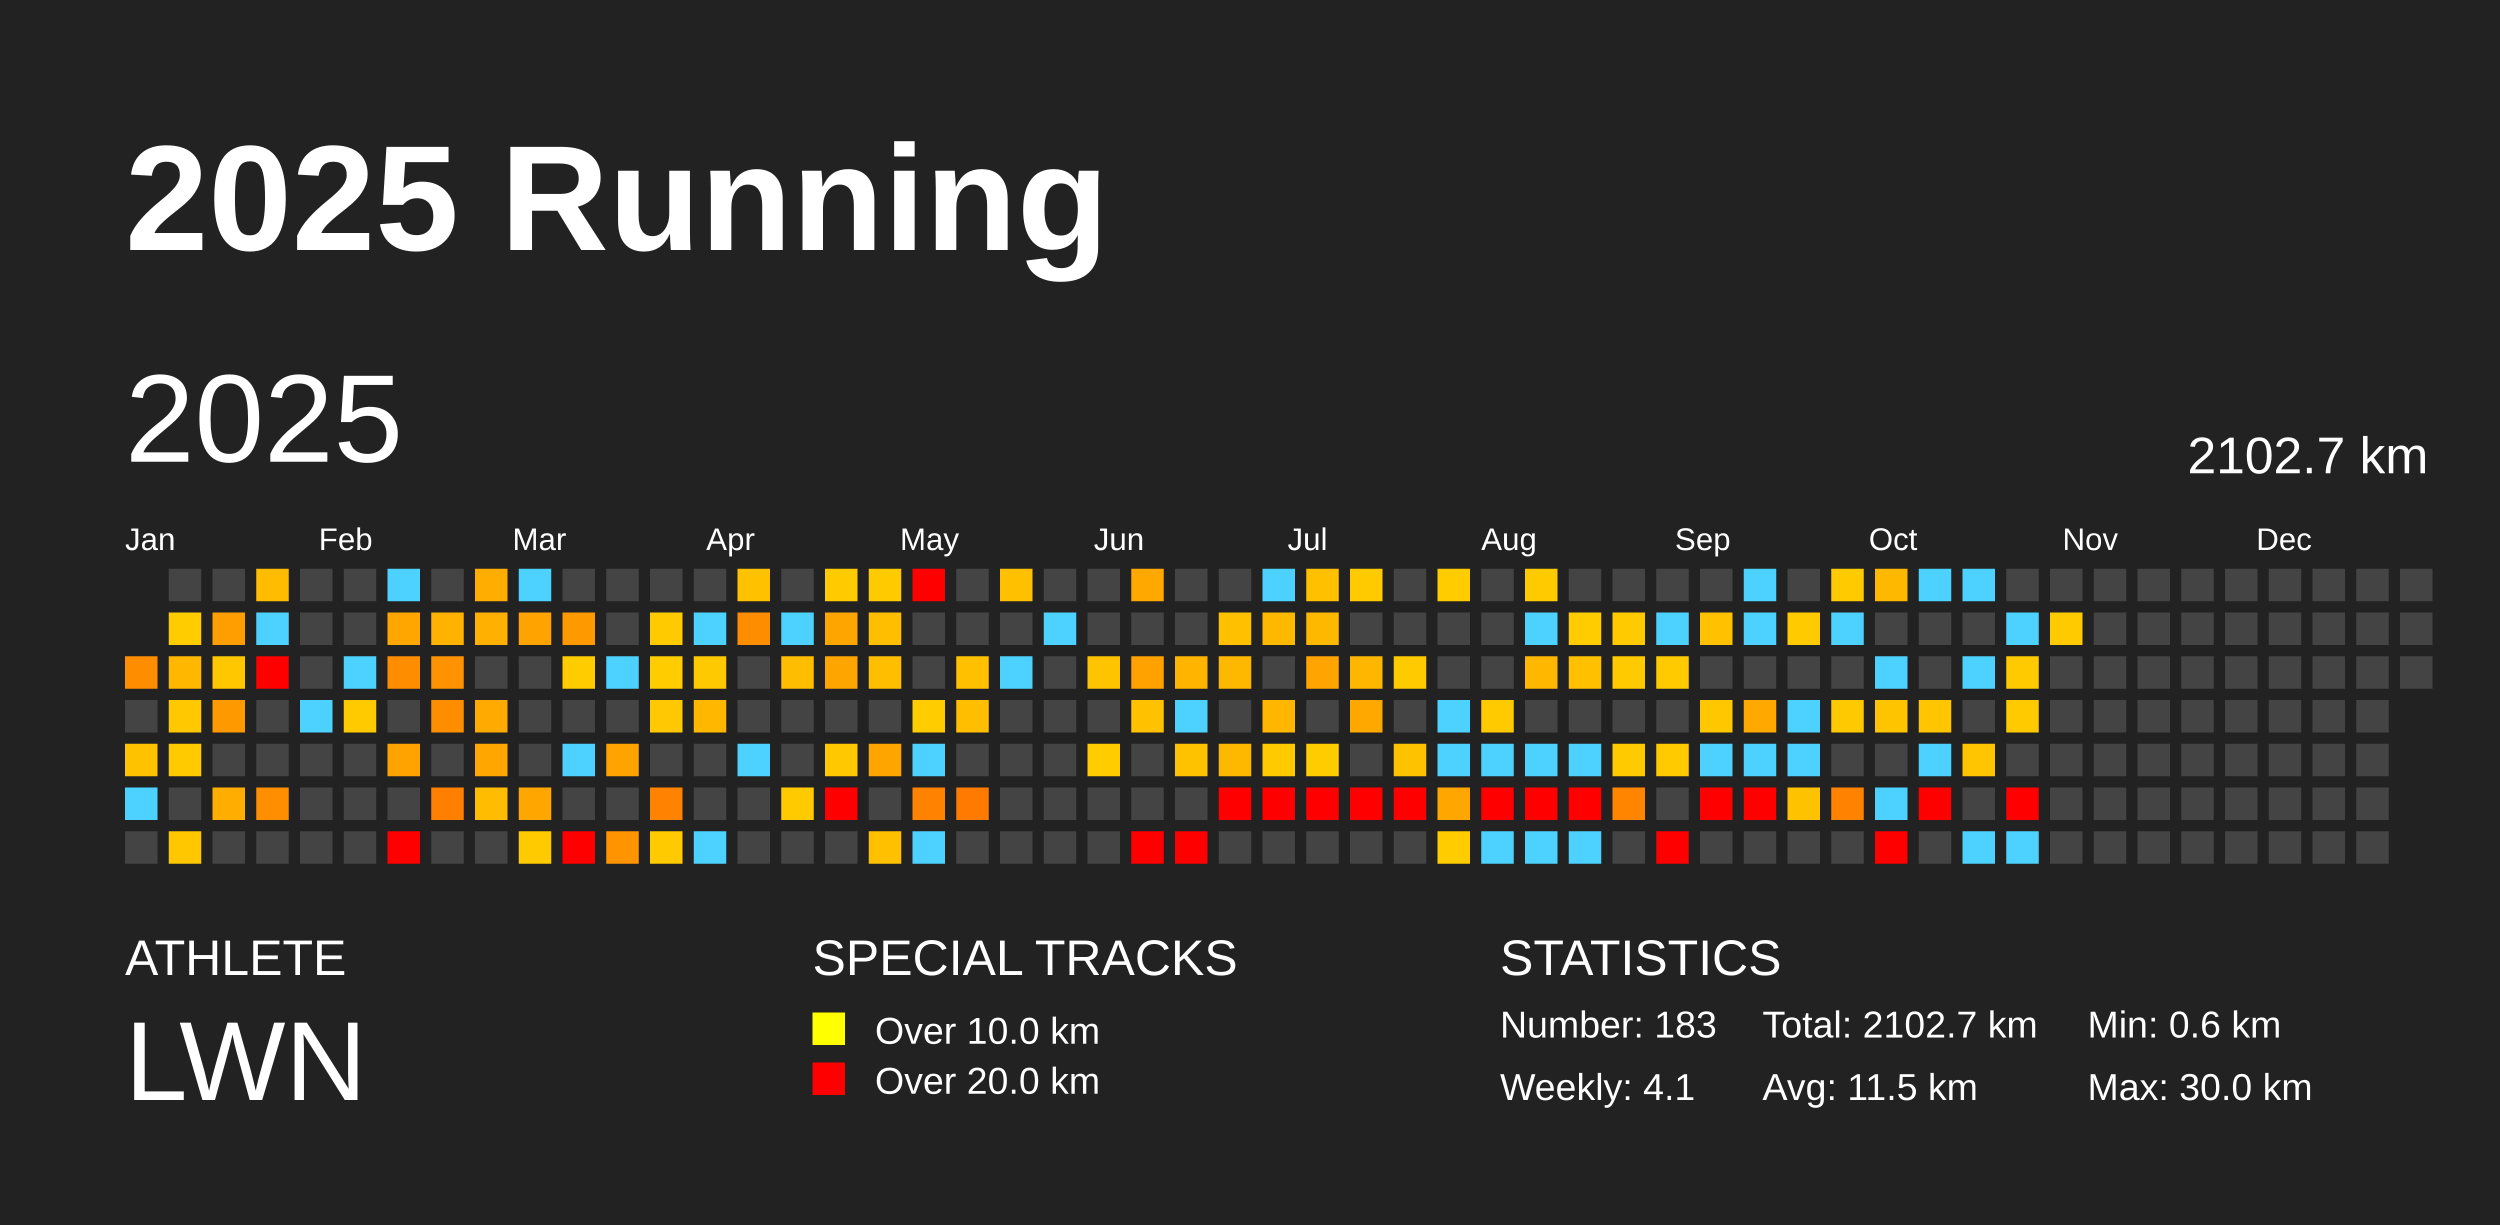
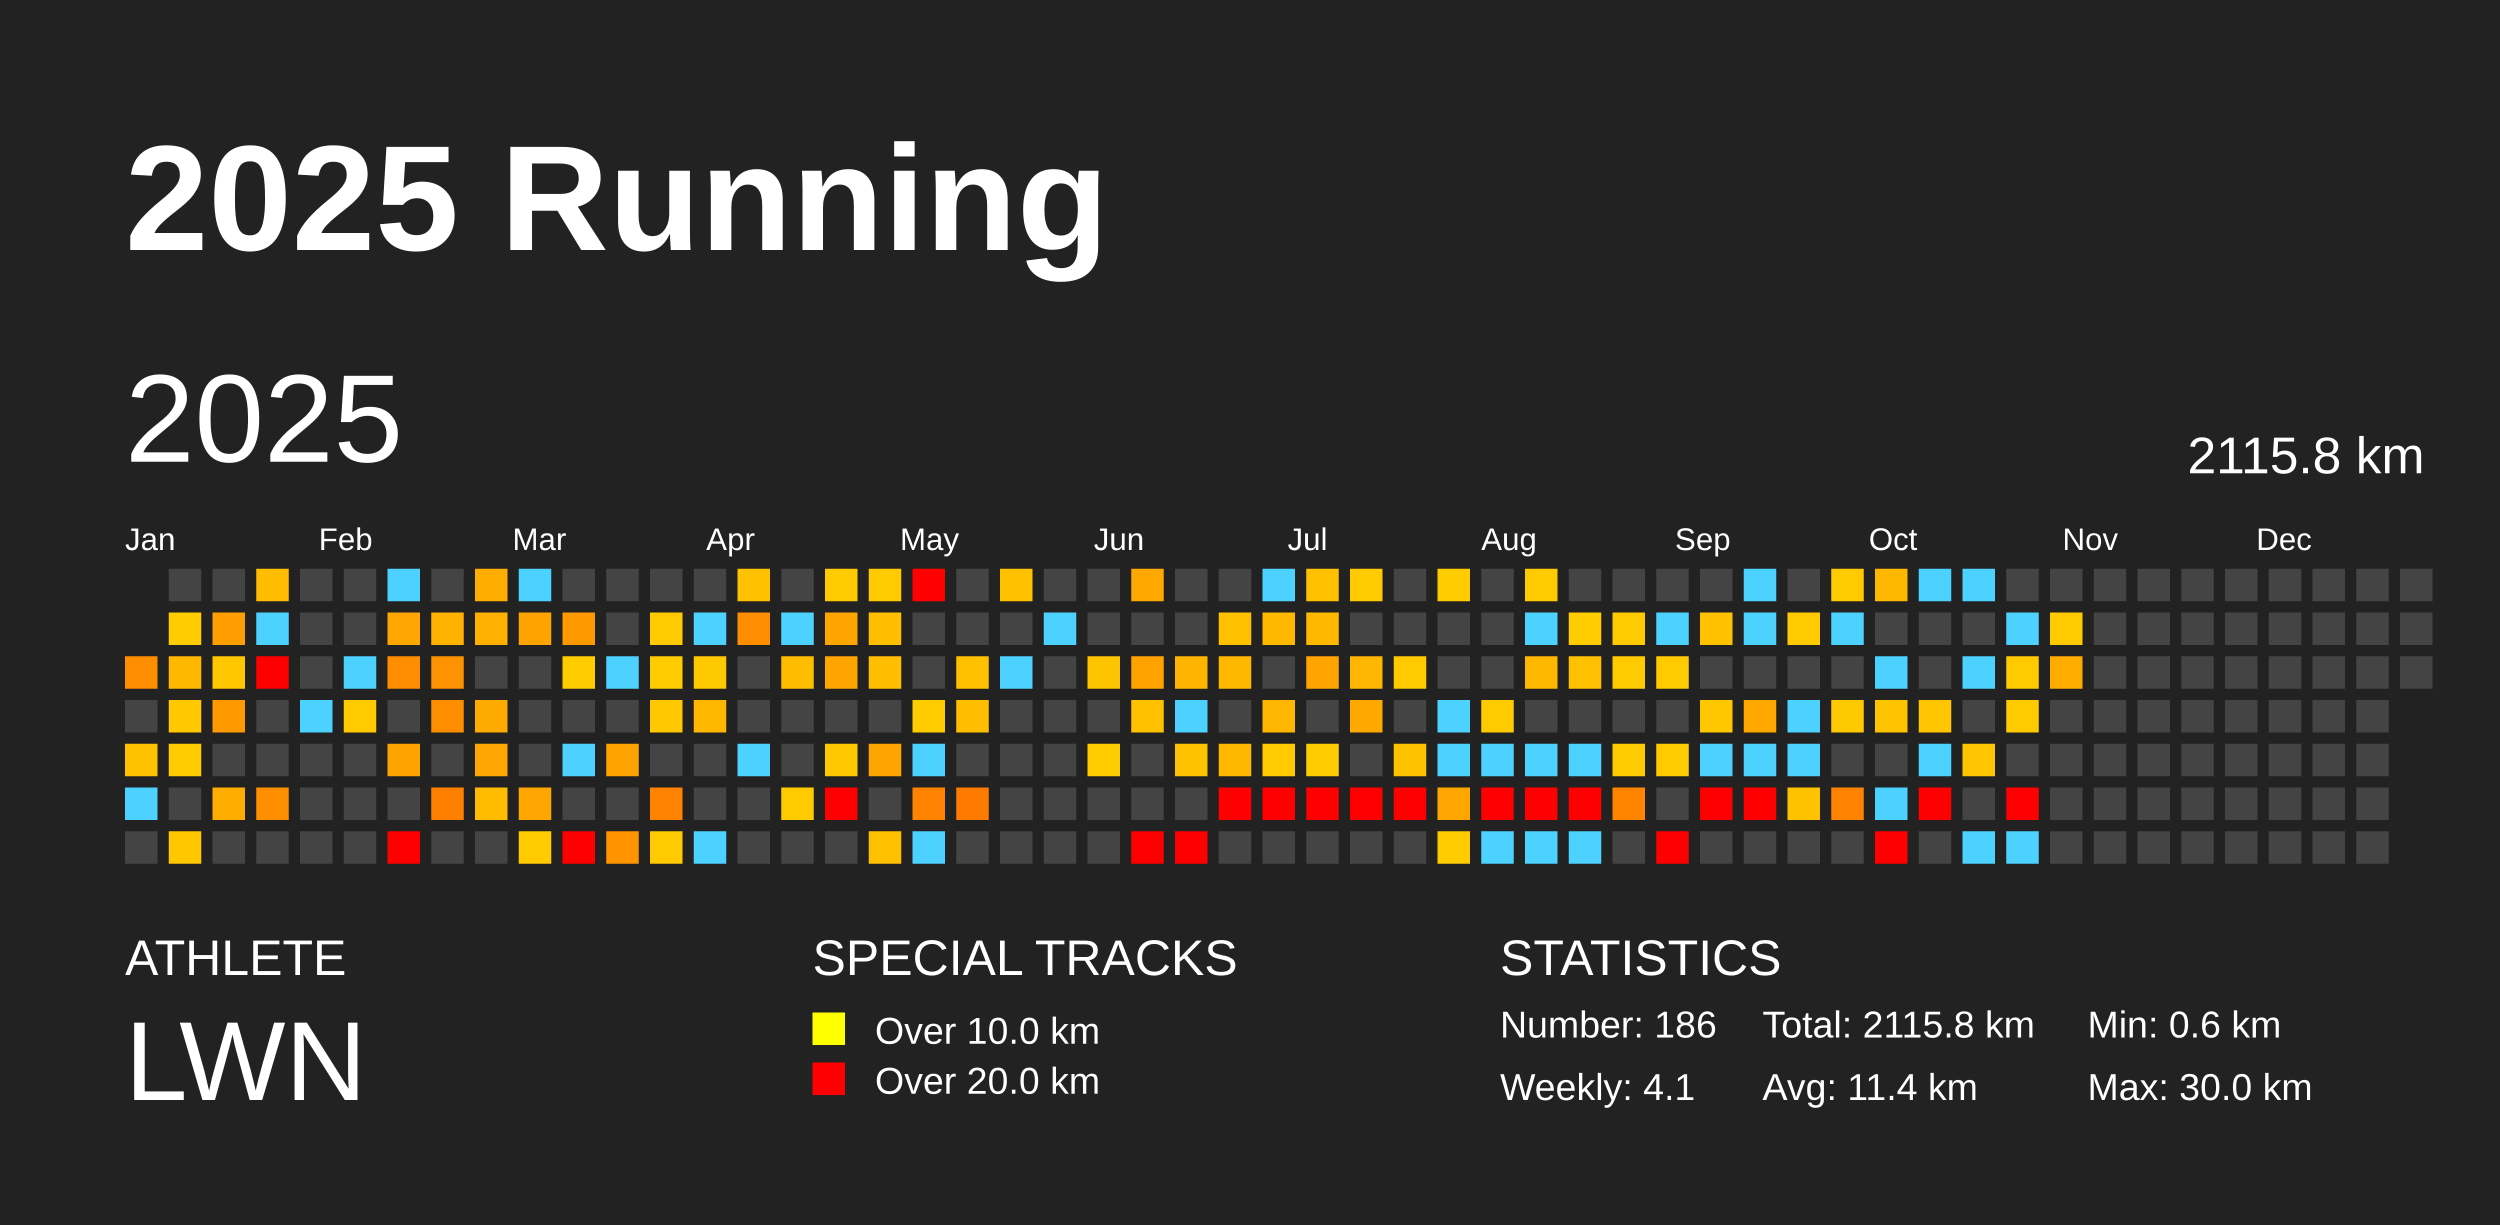
<svg xmlns="http://www.w3.org/2000/svg" baseProfile="full" height="98mm" version="1.1" viewBox="0,0,200,98" width="200mm">
  <defs />
  <rect fill="#222222" height="98" width="200" x="0" y="0" />
  <text fill="#FFFFFF" style="font-size:12px; font-family:Arial; font-weight:bold;" x="10" y="20">2025 Running</text>
  <text fill="#FFFFFF" style="font-size:4px; font-family:Arial" x="10" y="78">ATHLETE</text>
  <text fill="#FFFFFF" style="font-size:9px; font-family:Arial" x="10" y="88">LWN</text>
  <text fill="#FFFFFF" style="font-size:4px; font-family:Arial" x="65" y="78">SPECIAL TRACKS</text>
  <rect fill="yellow" height="2.6" width="2.6" x="65" y="81" />
  <text fill="#FFFFFF" style="font-size:3px; font-family:Arial" x="70" y="83.5">Over 10.0 km</text>
  <rect fill="red" height="2.6" width="2.6" x="65" y="85" />
  <text fill="#FFFFFF" style="font-size:3px; font-family:Arial" x="70" y="87.5">Over 20.0 km</text>
  <text fill="#FFFFFF" style="font-size:4px; font-family:Arial" x="120" y="78">STATISTICS</text>
-   <text fill="#FFFFFF" style="font-size:3px; font-family:Arial" x="120" y="83">Number: 183</text>
+   <text fill="#FFFFFF" style="font-size:3px; font-family:Arial" x="120" y="83">Number: 186</text>
  <text fill="#FFFFFF" style="font-size:3px; font-family:Arial" x="120" y="88">Weekly: 4.1</text>
-   <text fill="#FFFFFF" style="font-size:3px; font-family:Arial" x="141" y="83">Total: 2102.7 km</text>
-   <text fill="#FFFFFF" style="font-size:3px; font-family:Arial" x="141" y="88">Avg: 11.5 km</text>
+   <text fill="#FFFFFF" style="font-size:3px; font-family:Arial" x="141" y="83">Total: 2115.8 km</text>
+   <text fill="#FFFFFF" style="font-size:3px; font-family:Arial" x="141" y="88">Avg: 11.4 km</text>
  <text fill="#FFFFFF" style="font-size:3px; font-family:Arial" x="167" y="83">Min: 0.6 km</text>
  <text fill="#FFFFFF" style="font-size:3px; font-family:Arial" x="167" y="88">Max: 30.0 km</text>
  <text dominant-baseline="hanging" fill="#FFFFFF" style="font-size:10.0px; font-family:Arial;" x="10" y="30">2025</text>
-   <text dominant-baseline="hanging" fill="#FFFFFF" style="font-size:4.125px; font-family:Arial;" x="175" y="35">2102.7 km</text>
+   <text dominant-baseline="hanging" fill="#FFFFFF" style="font-size:4.125px; font-family:Arial;" x="175" y="35">2115.8 km</text>
  <text fill="#FFFFFF" style="font-size:2.5px; font-family:Arial" x="10.0" y="44">Jan</text>
  <text fill="#FFFFFF" style="font-size:2.5px; font-family:Arial" x="25.5" y="44">Feb</text>
  <text fill="#FFFFFF" style="font-size:2.5px; font-family:Arial" x="41.0" y="44">Mar</text>
  <text fill="#FFFFFF" style="font-size:2.5px; font-family:Arial" x="56.5" y="44">Apr</text>
  <text fill="#FFFFFF" style="font-size:2.5px; font-family:Arial" x="72.0" y="44">May</text>
  <text fill="#FFFFFF" style="font-size:2.5px; font-family:Arial" x="87.5" y="44">Jun</text>
  <text fill="#FFFFFF" style="font-size:2.5px; font-family:Arial" x="103.0" y="44">Jul</text>
  <text fill="#FFFFFF" style="font-size:2.5px; font-family:Arial" x="118.5" y="44">Aug</text>
  <text fill="#FFFFFF" style="font-size:2.5px; font-family:Arial" x="134.0" y="44">Sep</text>
  <text fill="#FFFFFF" style="font-size:2.5px; font-family:Arial" x="149.5" y="44">Oct</text>
  <text fill="#FFFFFF" style="font-size:2.5px; font-family:Arial" x="165.0" y="44">Nov</text>
  <text fill="#FFFFFF" style="font-size:2.5px; font-family:Arial" x="180.5" y="44">Dec</text>
  <rect fill="#ff8d00" height="2.6" width="2.6" x="10.0" y="52.5" />
  <rect fill="#444444" height="2.6" width="2.6" x="10.0" y="56.0" />
  <rect fill="#ffc200" height="2.6" width="2.6" x="10.0" y="59.5" />
  <rect fill="#4dd2ff" height="2.6" width="2.6" x="10.0" y="63.0" />
  <rect fill="#444444" height="2.6" width="2.6" x="10.0" y="66.5" />
  <rect fill="#444444" height="2.6" width="2.6" x="13.5" y="45.5" />
  <rect fill="#ffcc00" height="2.6" width="2.6" x="13.5" y="49.0" />
  <rect fill="#ffb700" height="2.6" width="2.6" x="13.5" y="52.5" />
  <rect fill="#ffc800" height="2.6" width="2.6" x="13.5" y="56.0" />
  <rect fill="#ffca00" height="2.6" width="2.6" x="13.5" y="59.5" />
  <rect fill="#444444" height="2.6" width="2.6" x="13.5" y="63.0" />
  <rect fill="#ffc700" height="2.6" width="2.6" x="13.5" y="66.5" />
  <rect fill="#444444" height="2.6" width="2.6" x="17.0" y="45.5" />
  <rect fill="#ff9e00" height="2.6" width="2.6" x="17.0" y="49.0" />
  <rect fill="#ffc700" height="2.6" width="2.6" x="17.0" y="52.5" />
  <rect fill="#ff9900" height="2.6" width="2.6" x="17.0" y="56.0" />
  <rect fill="#444444" height="2.6" width="2.6" x="17.0" y="59.5" />
  <rect fill="#ffad00" height="2.6" width="2.6" x="17.0" y="63.0" />
  <rect fill="#444444" height="2.6" width="2.6" x="17.0" y="66.5" />
  <rect fill="#ffbc00" height="2.6" width="2.6" x="20.5" y="45.5" />
  <rect fill="#4dd2ff" height="2.6" width="2.6" x="20.5" y="49.0" />
  <rect fill="red" height="2.6" width="2.6" x="20.5" y="52.5" />
  <rect fill="#444444" height="2.6" width="2.6" x="20.5" y="56.0" />
  <rect fill="#444444" height="2.6" width="2.6" x="20.5" y="59.5" />
  <rect fill="#ff8e00" height="2.6" width="2.6" x="20.5" y="63.0" />
  <rect fill="#444444" height="2.6" width="2.6" x="20.5" y="66.5" />
  <rect fill="#444444" height="2.6" width="2.6" x="24.0" y="45.5" />
  <rect fill="#444444" height="2.6" width="2.6" x="24.0" y="49.0" />
  <rect fill="#444444" height="2.6" width="2.6" x="24.0" y="52.5" />
  <rect fill="#4dd2ff" height="2.6" width="2.6" x="24.0" y="56.0" />
  <rect fill="#444444" height="2.6" width="2.6" x="24.0" y="59.5" />
  <rect fill="#444444" height="2.6" width="2.6" x="24.0" y="63.0" />
  <rect fill="#444444" height="2.6" width="2.6" x="24.0" y="66.5" />
  <rect fill="#444444" height="2.6" width="2.6" x="27.5" y="45.5" />
  <rect fill="#444444" height="2.6" width="2.6" x="27.5" y="49.0" />
  <rect fill="#4dd2ff" height="2.6" width="2.6" x="27.5" y="52.5" />
  <rect fill="#ffcb00" height="2.6" width="2.6" x="27.5" y="56.0" />
  <rect fill="#444444" height="2.6" width="2.6" x="27.5" y="59.5" />
  <rect fill="#444444" height="2.6" width="2.6" x="27.5" y="63.0" />
  <rect fill="#444444" height="2.6" width="2.6" x="27.5" y="66.5" />
  <rect fill="#4dd2ff" height="2.6" width="2.6" x="31.0" y="45.5" />
  <rect fill="#ffa700" height="2.6" width="2.6" x="31.0" y="49.0" />
  <rect fill="#ff8d00" height="2.6" width="2.6" x="31.0" y="52.5" />
  <rect fill="#444444" height="2.6" width="2.6" x="31.0" y="56.0" />
  <rect fill="#ffa300" height="2.6" width="2.6" x="31.0" y="59.5" />
  <rect fill="#444444" height="2.6" width="2.6" x="31.0" y="63.0" />
  <rect fill="red" height="2.6" width="2.6" x="31.0" y="66.5" />
  <rect fill="#444444" height="2.6" width="2.6" x="34.5" y="45.5" />
  <rect fill="#ffb200" height="2.6" width="2.6" x="34.5" y="49.0" />
  <rect fill="#ff9200" height="2.6" width="2.6" x="34.5" y="52.5" />
  <rect fill="#ff8d00" height="2.6" width="2.6" x="34.5" y="56.0" />
  <rect fill="#444444" height="2.6" width="2.6" x="34.5" y="59.5" />
  <rect fill="#ff8000" height="2.6" width="2.6" x="34.5" y="63.0" />
  <rect fill="#444444" height="2.6" width="2.6" x="34.5" y="66.5" />
  <rect fill="#ffae00" height="2.6" width="2.6" x="38.0" y="45.5" />
  <rect fill="#ffb000" height="2.6" width="2.6" x="38.0" y="49.0" />
  <rect fill="#444444" height="2.6" width="2.6" x="38.0" y="52.5" />
  <rect fill="#ffaa00" height="2.6" width="2.6" x="38.0" y="56.0" />
  <rect fill="#ffa700" height="2.6" width="2.6" x="38.0" y="59.5" />
  <rect fill="#ffbc00" height="2.6" width="2.6" x="38.0" y="63.0" />
  <rect fill="#444444" height="2.6" width="2.6" x="38.0" y="66.5" />
  <rect fill="#4dd2ff" height="2.6" width="2.6" x="41.5" y="45.5" />
  <rect fill="#ffa300" height="2.6" width="2.6" x="41.5" y="49.0" />
  <rect fill="#444444" height="2.6" width="2.6" x="41.5" y="52.5" />
  <rect fill="#444444" height="2.6" width="2.6" x="41.5" y="56.0" />
  <rect fill="#444444" height="2.6" width="2.6" x="41.5" y="59.5" />
  <rect fill="#ffa600" height="2.6" width="2.6" x="41.5" y="63.0" />
  <rect fill="#ffca00" height="2.6" width="2.6" x="41.5" y="66.5" />
  <rect fill="#444444" height="2.6" width="2.6" x="45.0" y="45.5" />
  <rect fill="#ff9900" height="2.6" width="2.6" x="45.0" y="49.0" />
  <rect fill="#ffcc00" height="2.6" width="2.6" x="45.0" y="52.5" />
  <rect fill="#444444" height="2.6" width="2.6" x="45.0" y="56.0" />
  <rect fill="#4dd2ff" height="2.6" width="2.6" x="45.0" y="59.5" />
  <rect fill="#444444" height="2.6" width="2.6" x="45.0" y="63.0" />
  <rect fill="red" height="2.6" width="2.6" x="45.0" y="66.5" />
  <rect fill="#444444" height="2.6" width="2.6" x="48.5" y="45.5" />
  <rect fill="#444444" height="2.6" width="2.6" x="48.5" y="49.0" />
  <rect fill="#4dd2ff" height="2.6" width="2.6" x="48.5" y="52.5" />
  <rect fill="#444444" height="2.6" width="2.6" x="48.5" y="56.0" />
  <rect fill="#ffa300" height="2.6" width="2.6" x="48.5" y="59.5" />
  <rect fill="#444444" height="2.6" width="2.6" x="48.5" y="63.0" />
  <rect fill="#ff9400" height="2.6" width="2.6" x="48.5" y="66.5" />
  <rect fill="#444444" height="2.6" width="2.6" x="52.0" y="45.5" />
  <rect fill="#ffcb00" height="2.6" width="2.6" x="52.0" y="49.0" />
  <rect fill="#ffcc00" height="2.6" width="2.6" x="52.0" y="52.5" />
  <rect fill="#ffc800" height="2.6" width="2.6" x="52.0" y="56.0" />
  <rect fill="#444444" height="2.6" width="2.6" x="52.0" y="59.5" />
  <rect fill="#ff8200" height="2.6" width="2.6" x="52.0" y="63.0" />
  <rect fill="#ffca00" height="2.6" width="2.6" x="52.0" y="66.5" />
  <rect fill="#444444" height="2.6" width="2.6" x="55.5" y="45.5" />
  <rect fill="#4dd2ff" height="2.6" width="2.6" x="55.5" y="49.0" />
  <rect fill="#ffc900" height="2.6" width="2.6" x="55.5" y="52.5" />
  <rect fill="#ffb700" height="2.6" width="2.6" x="55.5" y="56.0" />
  <rect fill="#444444" height="2.6" width="2.6" x="55.5" y="59.5" />
  <rect fill="#444444" height="2.6" width="2.6" x="55.5" y="63.0" />
  <rect fill="#4dd2ff" height="2.6" width="2.6" x="55.5" y="66.5" />
  <rect fill="#ffc100" height="2.6" width="2.6" x="59.0" y="45.5" />
  <rect fill="#ff8d00" height="2.6" width="2.6" x="59.0" y="49.0" />
  <rect fill="#444444" height="2.6" width="2.6" x="59.0" y="52.5" />
  <rect fill="#444444" height="2.6" width="2.6" x="59.0" y="56.0" />
  <rect fill="#4dd2ff" height="2.6" width="2.6" x="59.0" y="59.5" />
  <rect fill="#444444" height="2.6" width="2.6" x="59.0" y="63.0" />
  <rect fill="#444444" height="2.6" width="2.6" x="59.0" y="66.5" />
  <rect fill="#444444" height="2.6" width="2.6" x="62.5" y="45.5" />
  <rect fill="#4dd2ff" height="2.6" width="2.6" x="62.5" y="49.0" />
  <rect fill="#ffbd00" height="2.6" width="2.6" x="62.5" y="52.5" />
  <rect fill="#444444" height="2.6" width="2.6" x="62.5" y="56.0" />
  <rect fill="#444444" height="2.6" width="2.6" x="62.5" y="59.5" />
  <rect fill="#ffcb00" height="2.6" width="2.6" x="62.5" y="63.0" />
  <rect fill="#444444" height="2.6" width="2.6" x="62.5" y="66.5" />
  <rect fill="#ffca00" height="2.6" width="2.6" x="66.0" y="45.5" />
  <rect fill="#ffa500" height="2.6" width="2.6" x="66.0" y="49.0" />
  <rect fill="#ffa500" height="2.6" width="2.6" x="66.0" y="52.5" />
  <rect fill="#444444" height="2.6" width="2.6" x="66.0" y="56.0" />
  <rect fill="#ffc800" height="2.6" width="2.6" x="66.0" y="59.5" />
  <rect fill="red" height="2.6" width="2.6" x="66.0" y="63.0" />
  <rect fill="#444444" height="2.6" width="2.6" x="66.0" y="66.5" />
  <rect fill="#ffca00" height="2.6" width="2.6" x="69.5" y="45.5" />
  <rect fill="#ffbe00" height="2.6" width="2.6" x="69.5" y="49.0" />
  <rect fill="#ffbf00" height="2.6" width="2.6" x="69.5" y="52.5" />
  <rect fill="#444444" height="2.6" width="2.6" x="69.5" y="56.0" />
  <rect fill="#ffa500" height="2.6" width="2.6" x="69.5" y="59.5" />
  <rect fill="#444444" height="2.6" width="2.6" x="69.5" y="63.0" />
  <rect fill="#ffc000" height="2.6" width="2.6" x="69.5" y="66.5" />
  <rect fill="red" height="2.6" width="2.6" x="73.0" y="45.5" />
  <rect fill="#444444" height="2.6" width="2.6" x="73.0" y="49.0" />
  <rect fill="#444444" height="2.6" width="2.6" x="73.0" y="52.5" />
  <rect fill="#ffcc00" height="2.6" width="2.6" x="73.0" y="56.0" />
  <rect fill="#4dd2ff" height="2.6" width="2.6" x="73.0" y="59.5" />
  <rect fill="#ff8300" height="2.6" width="2.6" x="73.0" y="63.0" />
  <rect fill="#4dd2ff" height="2.6" width="2.6" x="73.0" y="66.5" />
  <rect fill="#444444" height="2.6" width="2.6" x="76.5" y="45.5" />
  <rect fill="#444444" height="2.6" width="2.6" x="76.5" y="49.0" />
  <rect fill="#ffc000" height="2.6" width="2.6" x="76.5" y="52.5" />
  <rect fill="#ffbf00" height="2.6" width="2.6" x="76.5" y="56.0" />
  <rect fill="#444444" height="2.6" width="2.6" x="76.5" y="59.5" />
  <rect fill="#ff7a00" height="2.6" width="2.6" x="76.5" y="63.0" />
  <rect fill="#444444" height="2.6" width="2.6" x="76.5" y="66.5" />
  <rect fill="#ffc000" height="2.6" width="2.6" x="80.0" y="45.5" />
  <rect fill="#444444" height="2.6" width="2.6" x="80.0" y="49.0" />
  <rect fill="#4dd2ff" height="2.6" width="2.6" x="80.0" y="52.5" />
  <rect fill="#444444" height="2.6" width="2.6" x="80.0" y="56.0" />
  <rect fill="#444444" height="2.6" width="2.6" x="80.0" y="59.5" />
  <rect fill="#444444" height="2.6" width="2.6" x="80.0" y="63.0" />
  <rect fill="#444444" height="2.6" width="2.6" x="80.0" y="66.5" />
  <rect fill="#444444" height="2.6" width="2.6" x="83.5" y="45.5" />
  <rect fill="#4dd2ff" height="2.6" width="2.6" x="83.5" y="49.0" />
  <rect fill="#444444" height="2.6" width="2.6" x="83.5" y="52.5" />
  <rect fill="#444444" height="2.6" width="2.6" x="83.5" y="56.0" />
  <rect fill="#444444" height="2.6" width="2.6" x="83.5" y="59.5" />
  <rect fill="#444444" height="2.6" width="2.6" x="83.5" y="63.0" />
  <rect fill="#444444" height="2.6" width="2.6" x="83.5" y="66.5" />
  <rect fill="#444444" height="2.6" width="2.6" x="87.0" y="45.5" />
  <rect fill="#444444" height="2.6" width="2.6" x="87.0" y="49.0" />
  <rect fill="#ffc400" height="2.6" width="2.6" x="87.0" y="52.5" />
  <rect fill="#444444" height="2.6" width="2.6" x="87.0" y="56.0" />
  <rect fill="#ffcc00" height="2.6" width="2.6" x="87.0" y="59.5" />
  <rect fill="#444444" height="2.6" width="2.6" x="87.0" y="63.0" />
  <rect fill="#444444" height="2.6" width="2.6" x="87.0" y="66.5" />
  <rect fill="#ffa800" height="2.6" width="2.6" x="90.5" y="45.5" />
  <rect fill="#444444" height="2.6" width="2.6" x="90.5" y="49.0" />
  <rect fill="#ffa200" height="2.6" width="2.6" x="90.5" y="52.5" />
  <rect fill="#ffc100" height="2.6" width="2.6" x="90.5" y="56.0" />
  <rect fill="#444444" height="2.6" width="2.6" x="90.5" y="59.5" />
  <rect fill="#444444" height="2.6" width="2.6" x="90.5" y="63.0" />
  <rect fill="red" height="2.6" width="2.6" x="90.5" y="66.5" />
  <rect fill="#444444" height="2.6" width="2.6" x="94.0" y="45.5" />
  <rect fill="#444444" height="2.6" width="2.6" x="94.0" y="49.0" />
  <rect fill="#ffb400" height="2.6" width="2.6" x="94.0" y="52.5" />
  <rect fill="#4dd2ff" height="2.6" width="2.6" x="94.0" y="56.0" />
  <rect fill="#ffc200" height="2.6" width="2.6" x="94.0" y="59.5" />
  <rect fill="#444444" height="2.6" width="2.6" x="94.0" y="63.0" />
  <rect fill="red" height="2.6" width="2.6" x="94.0" y="66.5" />
  <rect fill="#444444" height="2.6" width="2.6" x="97.5" y="45.5" />
  <rect fill="#ffc000" height="2.6" width="2.6" x="97.5" y="49.0" />
  <rect fill="#ffb800" height="2.6" width="2.6" x="97.5" y="52.5" />
  <rect fill="#444444" height="2.6" width="2.6" x="97.5" y="56.0" />
  <rect fill="#ffb800" height="2.6" width="2.6" x="97.5" y="59.5" />
  <rect fill="red" height="2.6" width="2.6" x="97.5" y="63.0" />
  <rect fill="#444444" height="2.6" width="2.6" x="97.5" y="66.5" />
  <rect fill="#4dd2ff" height="2.6" width="2.6" x="101.0" y="45.5" />
  <rect fill="#ffb800" height="2.6" width="2.6" x="101.0" y="49.0" />
  <rect fill="#444444" height="2.6" width="2.6" x="101.0" y="52.5" />
  <rect fill="#ffb600" height="2.6" width="2.6" x="101.0" y="56.0" />
  <rect fill="#ffca00" height="2.6" width="2.6" x="101.0" y="59.5" />
  <rect fill="red" height="2.6" width="2.6" x="101.0" y="63.0" />
  <rect fill="#444444" height="2.6" width="2.6" x="101.0" y="66.5" />
  <rect fill="#ffc000" height="2.6" width="2.6" x="104.5" y="45.5" />
  <rect fill="#ffb800" height="2.6" width="2.6" x="104.5" y="49.0" />
  <rect fill="#ffa400" height="2.6" width="2.6" x="104.5" y="52.5" />
  <rect fill="#444444" height="2.6" width="2.6" x="104.5" y="56.0" />
  <rect fill="#ffcc00" height="2.6" width="2.6" x="104.5" y="59.5" />
  <rect fill="red" height="2.6" width="2.6" x="104.5" y="63.0" />
  <rect fill="#444444" height="2.6" width="2.6" x="104.5" y="66.5" />
  <rect fill="#ffcb00" height="2.6" width="2.6" x="108.0" y="45.5" />
  <rect fill="#444444" height="2.6" width="2.6" x="108.0" y="49.0" />
  <rect fill="#ffb600" height="2.6" width="2.6" x="108.0" y="52.5" />
  <rect fill="#ffa900" height="2.6" width="2.6" x="108.0" y="56.0" />
  <rect fill="#444444" height="2.6" width="2.6" x="108.0" y="59.5" />
  <rect fill="red" height="2.6" width="2.6" x="108.0" y="63.0" />
  <rect fill="#444444" height="2.6" width="2.6" x="108.0" y="66.5" />
  <rect fill="#444444" height="2.6" width="2.6" x="111.5" y="45.5" />
  <rect fill="#444444" height="2.6" width="2.6" x="111.5" y="49.0" />
  <rect fill="#ffca00" height="2.6" width="2.6" x="111.5" y="52.5" />
  <rect fill="#444444" height="2.6" width="2.6" x="111.5" y="56.0" />
  <rect fill="#ffc200" height="2.6" width="2.6" x="111.5" y="59.5" />
  <rect fill="red" height="2.6" width="2.6" x="111.5" y="63.0" />
  <rect fill="#444444" height="2.6" width="2.6" x="111.5" y="66.5" />
  <rect fill="#ffcc00" height="2.6" width="2.6" x="115.0" y="45.5" />
  <rect fill="#444444" height="2.6" width="2.6" x="115.0" y="49.0" />
  <rect fill="#444444" height="2.6" width="2.6" x="115.0" y="52.5" />
  <rect fill="#4dd2ff" height="2.6" width="2.6" x="115.0" y="56.0" />
  <rect fill="#4dd2ff" height="2.6" width="2.6" x="115.0" y="59.5" />
  <rect fill="#ffa700" height="2.6" width="2.6" x="115.0" y="63.0" />
  <rect fill="#ffcc00" height="2.6" width="2.6" x="115.0" y="66.5" />
  <rect fill="#444444" height="2.6" width="2.6" x="118.5" y="45.5" />
  <rect fill="#444444" height="2.6" width="2.6" x="118.5" y="49.0" />
  <rect fill="#444444" height="2.6" width="2.6" x="118.5" y="52.5" />
  <rect fill="#ffcb00" height="2.6" width="2.6" x="118.5" y="56.0" />
  <rect fill="#4dd2ff" height="2.6" width="2.6" x="118.5" y="59.5" />
  <rect fill="red" height="2.6" width="2.6" x="118.5" y="63.0" />
  <rect fill="#4dd2ff" height="2.6" width="2.6" x="118.5" y="66.5" />
  <rect fill="#ffcb00" height="2.6" width="2.6" x="122.0" y="45.5" />
  <rect fill="#4dd2ff" height="2.6" width="2.6" x="122.0" y="49.0" />
  <rect fill="#ffb700" height="2.6" width="2.6" x="122.0" y="52.5" />
  <rect fill="#444444" height="2.6" width="2.6" x="122.0" y="56.0" />
  <rect fill="#4dd2ff" height="2.6" width="2.6" x="122.0" y="59.5" />
  <rect fill="red" height="2.6" width="2.6" x="122.0" y="63.0" />
  <rect fill="#4dd2ff" height="2.6" width="2.6" x="122.0" y="66.5" />
  <rect fill="#444444" height="2.6" width="2.6" x="125.5" y="45.5" />
  <rect fill="#ffcc00" height="2.6" width="2.6" x="125.5" y="49.0" />
  <rect fill="#ffc000" height="2.6" width="2.6" x="125.5" y="52.5" />
  <rect fill="#444444" height="2.6" width="2.6" x="125.5" y="56.0" />
  <rect fill="#4dd2ff" height="2.6" width="2.6" x="125.5" y="59.5" />
  <rect fill="red" height="2.6" width="2.6" x="125.5" y="63.0" />
  <rect fill="#4dd2ff" height="2.6" width="2.6" x="125.5" y="66.5" />
  <rect fill="#444444" height="2.6" width="2.6" x="129.0" y="45.5" />
  <rect fill="#ffca00" height="2.6" width="2.6" x="129.0" y="49.0" />
  <rect fill="#ffcb00" height="2.6" width="2.6" x="129.0" y="52.5" />
  <rect fill="#444444" height="2.6" width="2.6" x="129.0" y="56.0" />
  <rect fill="#ffca00" height="2.6" width="2.6" x="129.0" y="59.5" />
  <rect fill="#ff8500" height="2.6" width="2.6" x="129.0" y="63.0" />
  <rect fill="#444444" height="2.6" width="2.6" x="129.0" y="66.5" />
  <rect fill="#444444" height="2.6" width="2.6" x="132.5" y="45.5" />
  <rect fill="#4dd2ff" height="2.6" width="2.6" x="132.5" y="49.0" />
  <rect fill="#ffcb00" height="2.6" width="2.6" x="132.5" y="52.5" />
  <rect fill="#444444" height="2.6" width="2.6" x="132.5" y="56.0" />
  <rect fill="#ffca00" height="2.6" width="2.6" x="132.5" y="59.5" />
  <rect fill="#444444" height="2.6" width="2.6" x="132.5" y="63.0" />
  <rect fill="red" height="2.6" width="2.6" x="132.5" y="66.5" />
  <rect fill="#444444" height="2.6" width="2.6" x="136.0" y="45.5" />
  <rect fill="#ffc100" height="2.6" width="2.6" x="136.0" y="49.0" />
  <rect fill="#444444" height="2.6" width="2.6" x="136.0" y="52.5" />
  <rect fill="#ffc700" height="2.6" width="2.6" x="136.0" y="56.0" />
  <rect fill="#4dd2ff" height="2.6" width="2.6" x="136.0" y="59.5" />
  <rect fill="red" height="2.6" width="2.6" x="136.0" y="63.0" />
  <rect fill="#444444" height="2.6" width="2.6" x="136.0" y="66.5" />
  <rect fill="#4dd2ff" height="2.6" width="2.6" x="139.5" y="45.5" />
  <rect fill="#4dd2ff" height="2.6" width="2.6" x="139.5" y="49.0" />
  <rect fill="#444444" height="2.6" width="2.6" x="139.5" y="52.5" />
  <rect fill="#ffa800" height="2.6" width="2.6" x="139.5" y="56.0" />
  <rect fill="#4dd2ff" height="2.6" width="2.6" x="139.5" y="59.5" />
  <rect fill="red" height="2.6" width="2.6" x="139.5" y="63.0" />
  <rect fill="#444444" height="2.6" width="2.6" x="139.5" y="66.5" />
  <rect fill="#444444" height="2.6" width="2.6" x="143.0" y="45.5" />
  <rect fill="#ffca00" height="2.6" width="2.6" x="143.0" y="49.0" />
  <rect fill="#444444" height="2.6" width="2.6" x="143.0" y="52.5" />
  <rect fill="#4dd2ff" height="2.6" width="2.6" x="143.0" y="56.0" />
  <rect fill="#4dd2ff" height="2.6" width="2.6" x="143.0" y="59.5" />
  <rect fill="#ffc200" height="2.6" width="2.6" x="143.0" y="63.0" />
  <rect fill="#444444" height="2.6" width="2.6" x="143.0" y="66.5" />
  <rect fill="#ffca00" height="2.6" width="2.6" x="146.5" y="45.5" />
  <rect fill="#4dd2ff" height="2.6" width="2.6" x="146.5" y="49.0" />
  <rect fill="#444444" height="2.6" width="2.6" x="146.5" y="52.5" />
  <rect fill="#ffc900" height="2.6" width="2.6" x="146.5" y="56.0" />
  <rect fill="#444444" height="2.6" width="2.6" x="146.5" y="59.5" />
  <rect fill="#ff8300" height="2.6" width="2.6" x="146.5" y="63.0" />
  <rect fill="#444444" height="2.6" width="2.6" x="146.5" y="66.5" />
  <rect fill="#ffb800" height="2.6" width="2.6" x="150.0" y="45.5" />
  <rect fill="#444444" height="2.6" width="2.6" x="150.0" y="49.0" />
  <rect fill="#4dd2ff" height="2.6" width="2.6" x="150.0" y="52.5" />
  <rect fill="#ffc400" height="2.6" width="2.6" x="150.0" y="56.0" />
  <rect fill="#444444" height="2.6" width="2.6" x="150.0" y="59.5" />
  <rect fill="#4dd2ff" height="2.6" width="2.6" x="150.0" y="63.0" />
  <rect fill="red" height="2.6" width="2.6" x="150.0" y="66.5" />
  <rect fill="#4dd2ff" height="2.6" width="2.6" x="153.5" y="45.5" />
  <rect fill="#444444" height="2.6" width="2.6" x="153.5" y="49.0" />
  <rect fill="#444444" height="2.6" width="2.6" x="153.5" y="52.5" />
  <rect fill="#ffc500" height="2.6" width="2.6" x="153.5" y="56.0" />
  <rect fill="#4dd2ff" height="2.6" width="2.6" x="153.5" y="59.5" />
  <rect fill="red" height="2.6" width="2.6" x="153.5" y="63.0" />
  <rect fill="#444444" height="2.6" width="2.6" x="153.5" y="66.5" />
  <rect fill="#4dd2ff" height="2.6" width="2.6" x="157.0" y="45.5" />
  <rect fill="#444444" height="2.6" width="2.6" x="157.0" y="49.0" />
  <rect fill="#4dd2ff" height="2.6" width="2.6" x="157.0" y="52.5" />
  <rect fill="#444444" height="2.6" width="2.6" x="157.0" y="56.0" />
  <rect fill="#ffc500" height="2.6" width="2.6" x="157.0" y="59.5" />
  <rect fill="#444444" height="2.6" width="2.6" x="157.0" y="63.0" />
  <rect fill="#4dd2ff" height="2.6" width="2.6" x="157.0" y="66.5" />
  <rect fill="#444444" height="2.6" width="2.6" x="160.5" y="45.5" />
  <rect fill="#4dd2ff" height="2.6" width="2.6" x="160.5" y="49.0" />
  <rect fill="#ffca00" height="2.6" width="2.6" x="160.5" y="52.5" />
  <rect fill="#ffca00" height="2.6" width="2.6" x="160.5" y="56.0" />
  <rect fill="#444444" height="2.6" width="2.6" x="160.5" y="59.5" />
  <rect fill="red" height="2.6" width="2.6" x="160.5" y="63.0" />
  <rect fill="#4dd2ff" height="2.6" width="2.6" x="160.5" y="66.5" />
  <rect fill="#444444" height="2.6" width="2.6" x="164.0" y="45.5" />
  <rect fill="#ffca00" height="2.6" width="2.6" x="164.0" y="49.0" />
-   <rect fill="#444444" height="2.6" width="2.6" x="164.0" y="52.5" />
+   <rect fill="#ffac00" height="2.6" width="2.6" x="164.0" y="52.5" />
  <rect fill="#444444" height="2.6" width="2.6" x="164.0" y="56.0" />
  <rect fill="#444444" height="2.6" width="2.6" x="164.0" y="59.5" />
  <rect fill="#444444" height="2.6" width="2.6" x="164.0" y="63.0" />
  <rect fill="#444444" height="2.6" width="2.6" x="164.0" y="66.5" />
  <rect fill="#444444" height="2.6" width="2.6" x="167.5" y="45.5" />
  <rect fill="#444444" height="2.6" width="2.6" x="167.5" y="49.0" />
  <rect fill="#444444" height="2.6" width="2.6" x="167.5" y="52.5" />
  <rect fill="#444444" height="2.6" width="2.6" x="167.5" y="56.0" />
  <rect fill="#444444" height="2.6" width="2.6" x="167.5" y="59.5" />
  <rect fill="#444444" height="2.6" width="2.6" x="167.5" y="63.0" />
  <rect fill="#444444" height="2.6" width="2.6" x="167.5" y="66.5" />
  <rect fill="#444444" height="2.6" width="2.6" x="171.0" y="45.5" />
  <rect fill="#444444" height="2.6" width="2.6" x="171.0" y="49.0" />
  <rect fill="#444444" height="2.6" width="2.6" x="171.0" y="52.5" />
  <rect fill="#444444" height="2.6" width="2.6" x="171.0" y="56.0" />
  <rect fill="#444444" height="2.6" width="2.6" x="171.0" y="59.5" />
  <rect fill="#444444" height="2.6" width="2.6" x="171.0" y="63.0" />
  <rect fill="#444444" height="2.6" width="2.6" x="171.0" y="66.5" />
  <rect fill="#444444" height="2.6" width="2.6" x="174.5" y="45.5" />
  <rect fill="#444444" height="2.6" width="2.6" x="174.5" y="49.0" />
  <rect fill="#444444" height="2.6" width="2.6" x="174.5" y="52.5" />
  <rect fill="#444444" height="2.6" width="2.6" x="174.5" y="56.0" />
  <rect fill="#444444" height="2.6" width="2.6" x="174.5" y="59.5" />
  <rect fill="#444444" height="2.6" width="2.6" x="174.5" y="63.0" />
  <rect fill="#444444" height="2.6" width="2.6" x="174.5" y="66.5" />
  <rect fill="#444444" height="2.6" width="2.6" x="178.0" y="45.5" />
  <rect fill="#444444" height="2.6" width="2.6" x="178.0" y="49.0" />
  <rect fill="#444444" height="2.6" width="2.6" x="178.0" y="52.5" />
  <rect fill="#444444" height="2.6" width="2.6" x="178.0" y="56.0" />
  <rect fill="#444444" height="2.6" width="2.6" x="178.0" y="59.5" />
  <rect fill="#444444" height="2.6" width="2.6" x="178.0" y="63.0" />
  <rect fill="#444444" height="2.6" width="2.6" x="178.0" y="66.5" />
  <rect fill="#444444" height="2.6" width="2.6" x="181.5" y="45.5" />
  <rect fill="#444444" height="2.6" width="2.6" x="181.5" y="49.0" />
  <rect fill="#444444" height="2.6" width="2.6" x="181.5" y="52.5" />
  <rect fill="#444444" height="2.6" width="2.6" x="181.5" y="56.0" />
  <rect fill="#444444" height="2.6" width="2.6" x="181.5" y="59.5" />
  <rect fill="#444444" height="2.6" width="2.6" x="181.5" y="63.0" />
  <rect fill="#444444" height="2.6" width="2.6" x="181.5" y="66.5" />
  <rect fill="#444444" height="2.6" width="2.6" x="185.0" y="45.5" />
  <rect fill="#444444" height="2.6" width="2.6" x="185.0" y="49.0" />
  <rect fill="#444444" height="2.6" width="2.6" x="185.0" y="52.5" />
  <rect fill="#444444" height="2.6" width="2.6" x="185.0" y="56.0" />
  <rect fill="#444444" height="2.6" width="2.6" x="185.0" y="59.5" />
  <rect fill="#444444" height="2.6" width="2.6" x="185.0" y="63.0" />
  <rect fill="#444444" height="2.6" width="2.6" x="185.0" y="66.5" />
  <rect fill="#444444" height="2.6" width="2.6" x="188.5" y="45.5" />
  <rect fill="#444444" height="2.6" width="2.6" x="188.5" y="49.0" />
  <rect fill="#444444" height="2.6" width="2.6" x="188.5" y="52.5" />
  <rect fill="#444444" height="2.6" width="2.6" x="188.5" y="56.0" />
  <rect fill="#444444" height="2.6" width="2.6" x="188.5" y="59.5" />
  <rect fill="#444444" height="2.6" width="2.6" x="188.5" y="63.0" />
  <rect fill="#444444" height="2.6" width="2.6" x="188.5" y="66.5" />
  <rect fill="#444444" height="2.6" width="2.6" x="192.0" y="45.5" />
  <rect fill="#444444" height="2.6" width="2.6" x="192.0" y="49.0" />
  <rect fill="#444444" height="2.6" width="2.6" x="192.0" y="52.5" />
</svg>
